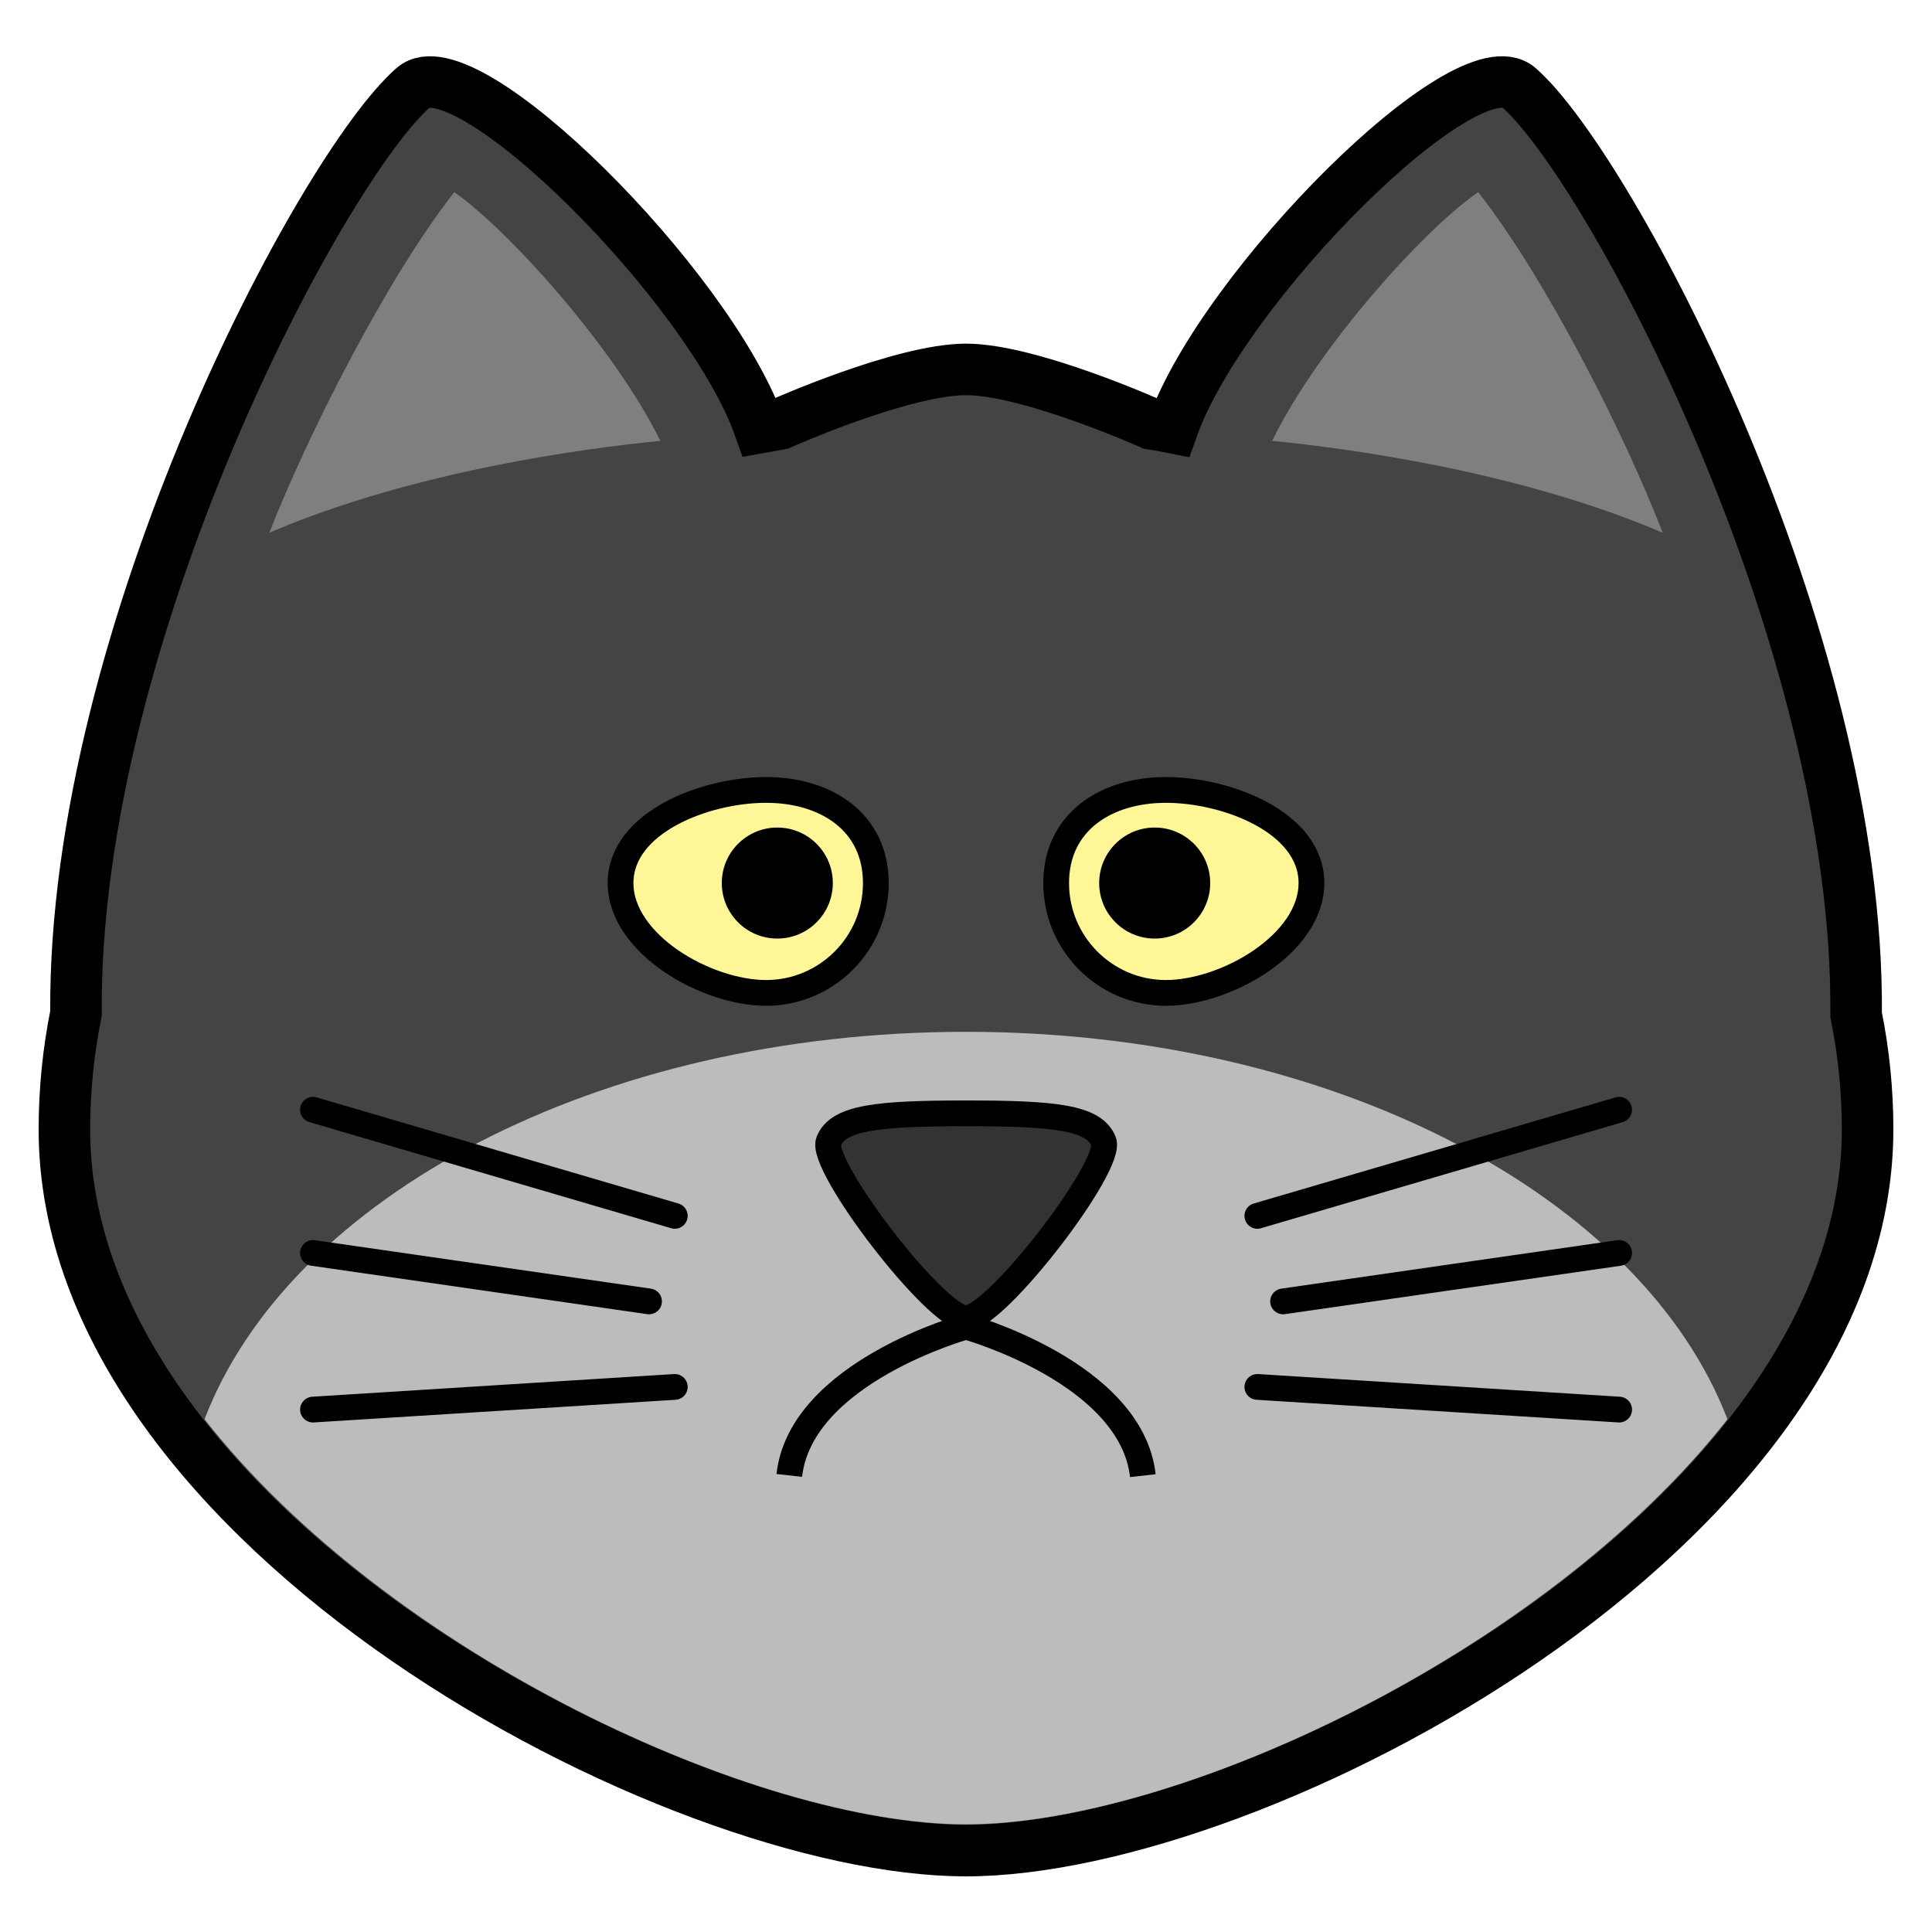
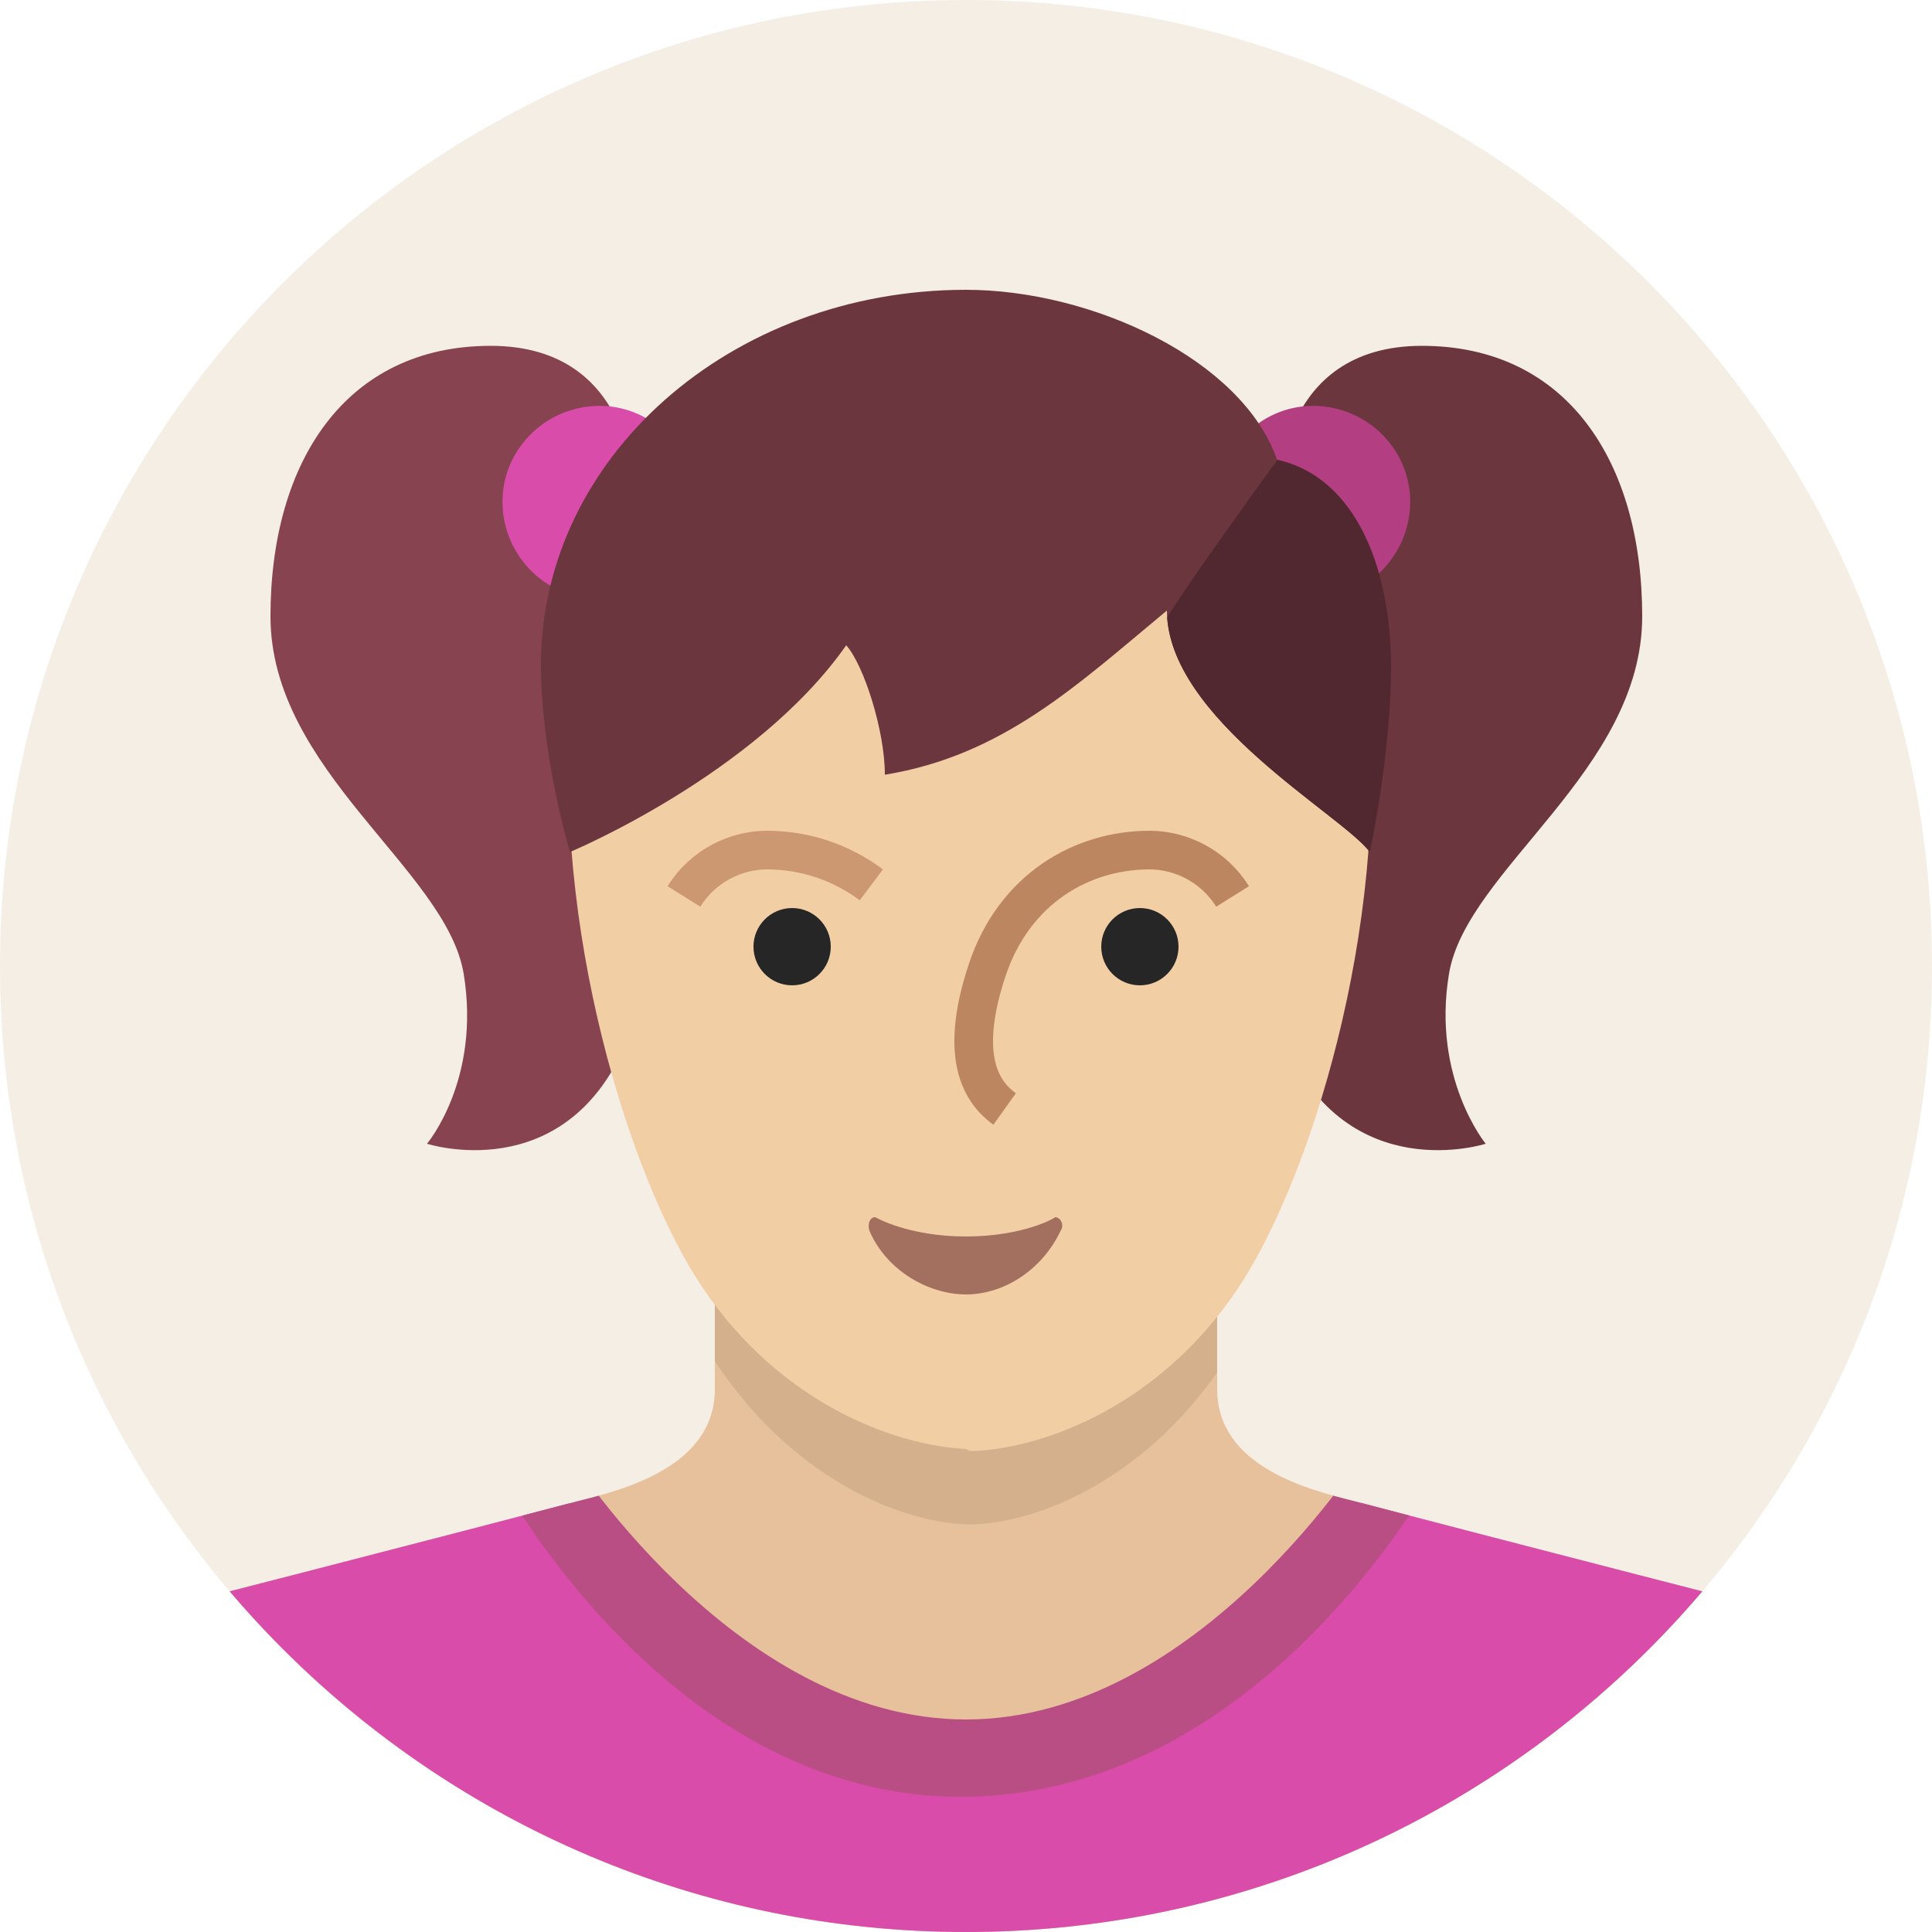
- <svg xmlns="http://www.w3.org/2000/svg" id="ART" viewBox="0 0 150 150">
-   <defs>
-     <style>.cls-1,.cls-2{fill:#444;}.cls-1,.cls-4,.cls-5,.cls-6,.cls-8{stroke:#000;stroke-miterlimit:10;}.cls-1{stroke-width:4px;}.cls-3{fill:#bcbcbc;}.cls-4,.cls-6{fill:#333;}.cls-4,.cls-5,.cls-6,.cls-8{stroke-width:2px;}.cls-5{fill:none;}.cls-6{stroke-linecap:round;}.cls-7{fill:#7f7f7f;}.cls-8{fill:#fff797;}</style>
-   </defs>
-   <path class="cls-1" d="M145,87.68c0,30.91-47.38,56-70,56s-70-25.05-70-56a45.47,45.47,0,0,1,.9-9C5.66,49.25,25,13,32.09,6.8c4-3.53,23,15.42,26.88,26.4l1.61-.29S70.06,28.68,75,28.68,89.36,32.9,89.36,32.9c.56.09,1.13.19,1.68.3,3.92-11,22.84-29.93,26.88-26.4,7.05,6.16,26.45,42.51,26.19,72A44.63,44.63,0,0,1,145,87.68Z" data-name="&lt;Path&gt;" id="_Path_" />
-   <path class="cls-2" d="M134.12,110.19C119.73,128.48,91.25,141.64,75,141.64s-44.73-13.16-59.12-31.45C22.5,92.91,46.46,80.11,75,80.11S127.5,92.91,134.12,110.19Z" />
-   <path class="cls-3" d="M134.12,110.19C119.73,128.48,91.25,141.64,75,141.64s-44.73-13.16-59.12-31.45C22.5,92.91,46.46,80.11,75,80.11S127.5,92.91,134.12,110.19Z" />
-   <circle cx="58.78" cy="68.53" r="4.47" />
-   <path class="cls-4" d="M75,102.35c-2.32,0-11.41-11.89-10.66-13.74s3.8-2.17,10.66-2.17,9.92.31,10.68,2.17S77.32,102.35,75,102.35Z" />
-   <path class="cls-5" d="M88.73,114.57C87.83,106.55,75,103,75,103s-12.82,3.53-13.72,11.55" />
-   <line class="cls-6" x1="97.62" x2="125.71" y1="94.4" y2="86.16" />
-   <line class="cls-6" x1="99.62" x2="125.71" y1="101.04" y2="97.28" />
-   <line class="cls-6" x1="52.39" x2="24.3" y1="94.4" y2="86.16" />
-   <line class="cls-6" x1="50.39" x2="24.3" y1="101.04" y2="97.28" />
-   <line class="cls-6" x1="97.62" x2="125.71" y1="107.68" y2="109.44" />
-   <line class="cls-6" x1="52.39" x2="24.3" y1="107.68" y2="109.44" />
-   <path class="cls-7" d="M129.09,41.36c-11.24-4.81-24.6-6.57-30.32-7.13,3.6-7.38,11.93-16.55,16-19.31C120,21.59,126.14,33.7,129.09,41.36Z" />
-   <path class="cls-7" d="M20.91,41.36c3-7.66,9.13-19.77,14.36-26.44,4,2.76,12.36,11.93,16,19.31C45.51,34.79,32.14,36.55,20.91,41.36Z" />
-   <path class="cls-8" d="M101.82,68.56c0,4.71-6.61,8.53-11.32,8.53A8.53,8.53,0,0,1,82,68.56c0-4.71,3.82-7.23,8.53-7.23S101.82,63.84,101.82,68.56Z" />
-   <circle cx="89.65" cy="68.56" r="4.31" />
-   <path class="cls-8" d="M48.18,68.56c0,4.71,6.61,8.53,11.32,8.53A8.53,8.53,0,0,0,68,68.56c0-4.71-3.82-7.23-8.53-7.23S48.18,63.84,48.18,68.56Z" />
-   <circle cx="60.35" cy="68.56" r="4.31" />
+ <svg xmlns="http://www.w3.org/2000/svg" xmlns:xlink="http://www.w3.org/1999/xlink" enable-background="new -27 24 100 100" height="100px" id="girl" version="1.1" viewBox="-27 24 100 100" width="100px" xml:space="preserve">
+   <g>
+     <g>
+       <circle cx="23" cy="74" fill="#F5EEE5" r="50" />
+       <g>
+         <defs>
+           <circle cx="23" cy="74" id="SVGID_1_" r="50" />
+         </defs>
+         <clipPath id="SVGID_2_">
+           <use overflow="visible" xlink:href="#SVGID_1_" />
+         </clipPath>
+         <path clip-path="url(#SVGID_2_)" d="M36,95.9c0,4,4.7,5.2,7.1,5.8c7.6,2,22.8,5.9,22.8,5.9      c3.2,1.1,5.7,3.5,7.1,6.6v9.8H-27v-9.8c1.3-3.1,3.9-5.5,7.1-6.6c0,0,15.2-3.9,22.8-5.9c2.4-0.6,7.1-1.8,7.1-5.8      c0-4,0-10.9,0-10.9h26C36,85,36,91.9,36,95.9z" fill="#E6C19C" />
+         <g clip-path="url(#SVGID_2_)">
+           <defs>
+             <path d="M36,95.9c0,4,4.7,5.2,7.1,5.8c7.6,2,22.8,5.9,22.8,5.9c3.2,1.1,5.7,3.5,7.1,6.6v9.8H-27v-9.8        c1.3-3.1,3.9-5.5,7.1-6.6c0,0,15.2-3.9,22.8-5.9c2.4-0.6,7.1-1.8,7.1-5.8c0-4,0-10.9,0-10.9h26C36,85,36,91.9,36,95.9z" id="SVGID_3_" />
+           </defs>
+           <clipPath id="SVGID_4_">
+             <use overflow="visible" xlink:href="#SVGID_3_" />
+           </clipPath>
+           <path clip-path="url(#SVGID_4_)" d="M23.2,37l0.2,0l0,0c3.3,0,8.2,0.2,11.4,2c3.3,1.9,7.3,5.6,8.5,12.1       c2.4,13.7-2.1,35.4-6.3,42.4c-4,6.7-9.8,9.2-13.5,9.4l-0.1,0l-0.2,0l-0.2,0l-0.1,0c-3.7-0.2-9.5-2.7-13.5-9.4       c-4.2-7-8.7-28.7-6.3-42.4c1.2-6.5,5.2-10.2,8.5-12.1c3.2-1.8,8.1-2,11.4-2l0,0L23.2,37z" fill="#D4B08C" />
+           <path clip-path="url(#SVGID_4_)" d="M73,82v42H-27V82H73z M23,116c13.5-0.2,21-15,21-15S34,84,23,84       S2,101,2,101S9.5,116.2,23,116z" fill="#D94CAA" />
+           <path clip-path="url(#SVGID_4_)" d="M23,79C9.9,79-1.9,99.2-1.9,99.2s8.9,18,24.9,17.8s24.9-17.8,24.9-17.8       S36.1,79,23,79z M23,113C10.9,113,2.2,98.9,2.2,98.9S12,83,23,83s20.8,15.9,20.8,15.9S35.1,113,23,113z" fill="#B94E85" />
+         </g>
+       </g>
+       <path d="M39.2,49.5c0,0-0.1-7.6,7.4-7.6s11.4,6,11.4,14S48.9,69,48,74.4s1.9,8.8,1.9,8.8s-7.1,2.3-10.4-5.2     S39.2,49.5,39.2,49.5z" fill="#6B363E" />
+       <path d="M45.2,47.3L45.2,47.3c-1.5-2.3-4.6-3-6.9-1.5c-2.3,1.5-3,4.6-1.5,6.9c1.5,2.3,4.6,3,6.9,1.5     C46,52.7,46.7,49.6,45.2,47.3z" fill="#B33E82" />
+       <path d="M5.8,49.5c0,0,0.1-7.6-7.4-7.6s-11.4,6-11.4,14S-3.9,69-3,74.4c0.9,5.5-1.9,8.8-1.9,8.8S2.2,85.5,5.4,78     S5.8,49.5,5.8,49.5z" fill="#87434F" />
+       <path d="M-0.2,47.3L-0.2,47.3c1.5-2.3,4.6-3,6.9-1.5c2.3,1.5,3,4.6,1.5,6.9s-4.6,3-6.9,1.5     C-1,52.7-1.7,49.6-0.2,47.3z" fill="#D94CAA" />
+       <path d="M23,46c19.1,0,20.7,12.8,20.8,14.1c1.1,11.9-3,25.1-6.8,30.7c-4,5.9-9.8,8.1-13.5,8.3c-0.2,0-0.2,0-0.3,0     L23,99c-3.8-0.2-9.6-2.4-13.6-8.3c-3.8-5.6-7.9-18.8-6.8-30.8C2.7,58.7,3.9,46,23,46z" fill="#F2CEA5" />
+       <path d="M23,88c-3,0-4.7-1-4.7-1c-0.3,0-0.4,0.4-0.3,0.7c0.9,2.1,3.1,3.3,5,3.3s3.9-1.2,4.9-3.3     c0.2-0.3,0-0.7-0.3-0.7C27.7,87,26,88,23,88z" fill="#A3705F" />
+       <circle cx="32" cy="73" fill="#262626" r="2" />
+       <circle cx="14" cy="73" fill="#262626" r="2" />
+       <path d="M8.4,70.4c1-1.6,2.7-2.4,4.3-2.4c1.9,0,3.8,0.6,5.4,1.8" fill="none" stroke="#CC9872" stroke-width="2" />
+       <path d="M36.8,70.4c-1-1.6-2.7-2.4-4.3-2.4c-3.5,0-7,2-8.4,6.2s-0.5,6.2,0.9,7.2" fill="none" stroke="#BB8660" stroke-width="2" />
+       <path d="M2.5,68.1c0,0,9.6-4,14.3-10.7c0.9,1,2,4.4,2,6.7c6.1-1,9.9-4.6,14.6-8.5c0,5.6,9.1,10.6,10.5,12.5     c0,0,1.1-5,1.1-9.6c0-5-1.8-9.8-5.9-10.7C37.3,42.6,29.5,39,23,39C10.8,39,1,47.7,1,58.4C1,63.1,2.5,68.1,2.5,68.1z" fill="#6B363E" />
+       <g>
+         <defs>
+           <path d="M2.5,68.1c0,0,9.6-4,14.3-10.7c0.9,1,2,4.4,2,6.7c6.1-1,9.9-4.6,14.6-8.5c0,5.6,9.1,10.6,10.5,12.5       c0,0,1.1-5,1.1-9.6c0-5-1.8-9.8-5.9-10.7C37.3,42.6,29.5,39,23,39C10.8,39,1,47.7,1,58.4C1,63.1,2.5,68.1,2.5,68.1z" id="SVGID_5_" />
+         </defs>
+         <clipPath id="SVGID_6_">
+           <use overflow="visible" xlink:href="#SVGID_5_" />
+         </clipPath>
+         <path clip-path="url(#SVGID_6_)" d="M41.9,44c0,0-7.1,9.6-8.7,12.3s10,19.7,10,19.7s18.4-13.4,9.4-21.2      S41.9,44,41.9,44z" fill="#51282F" />
+       </g>
+     </g>
+   </g>
</svg>
